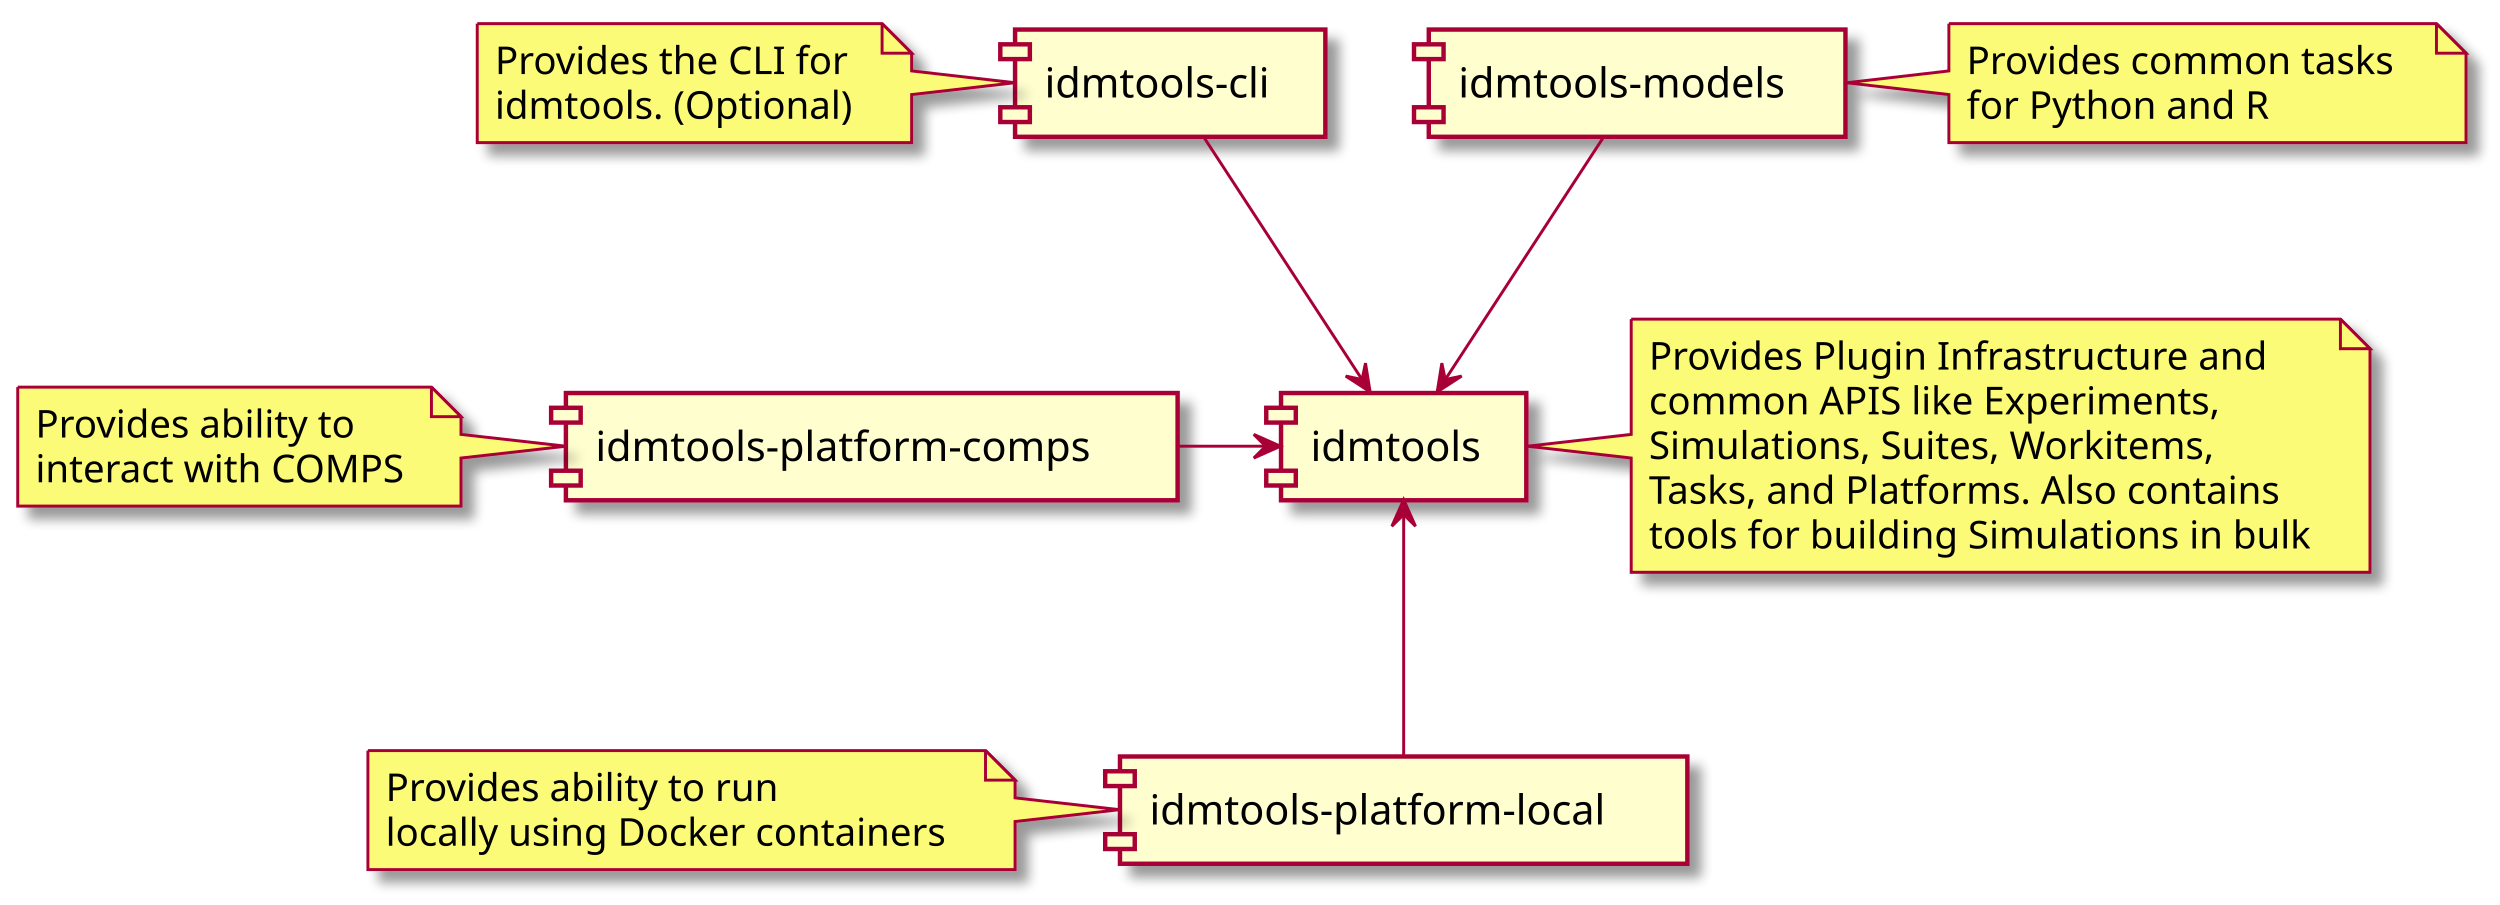
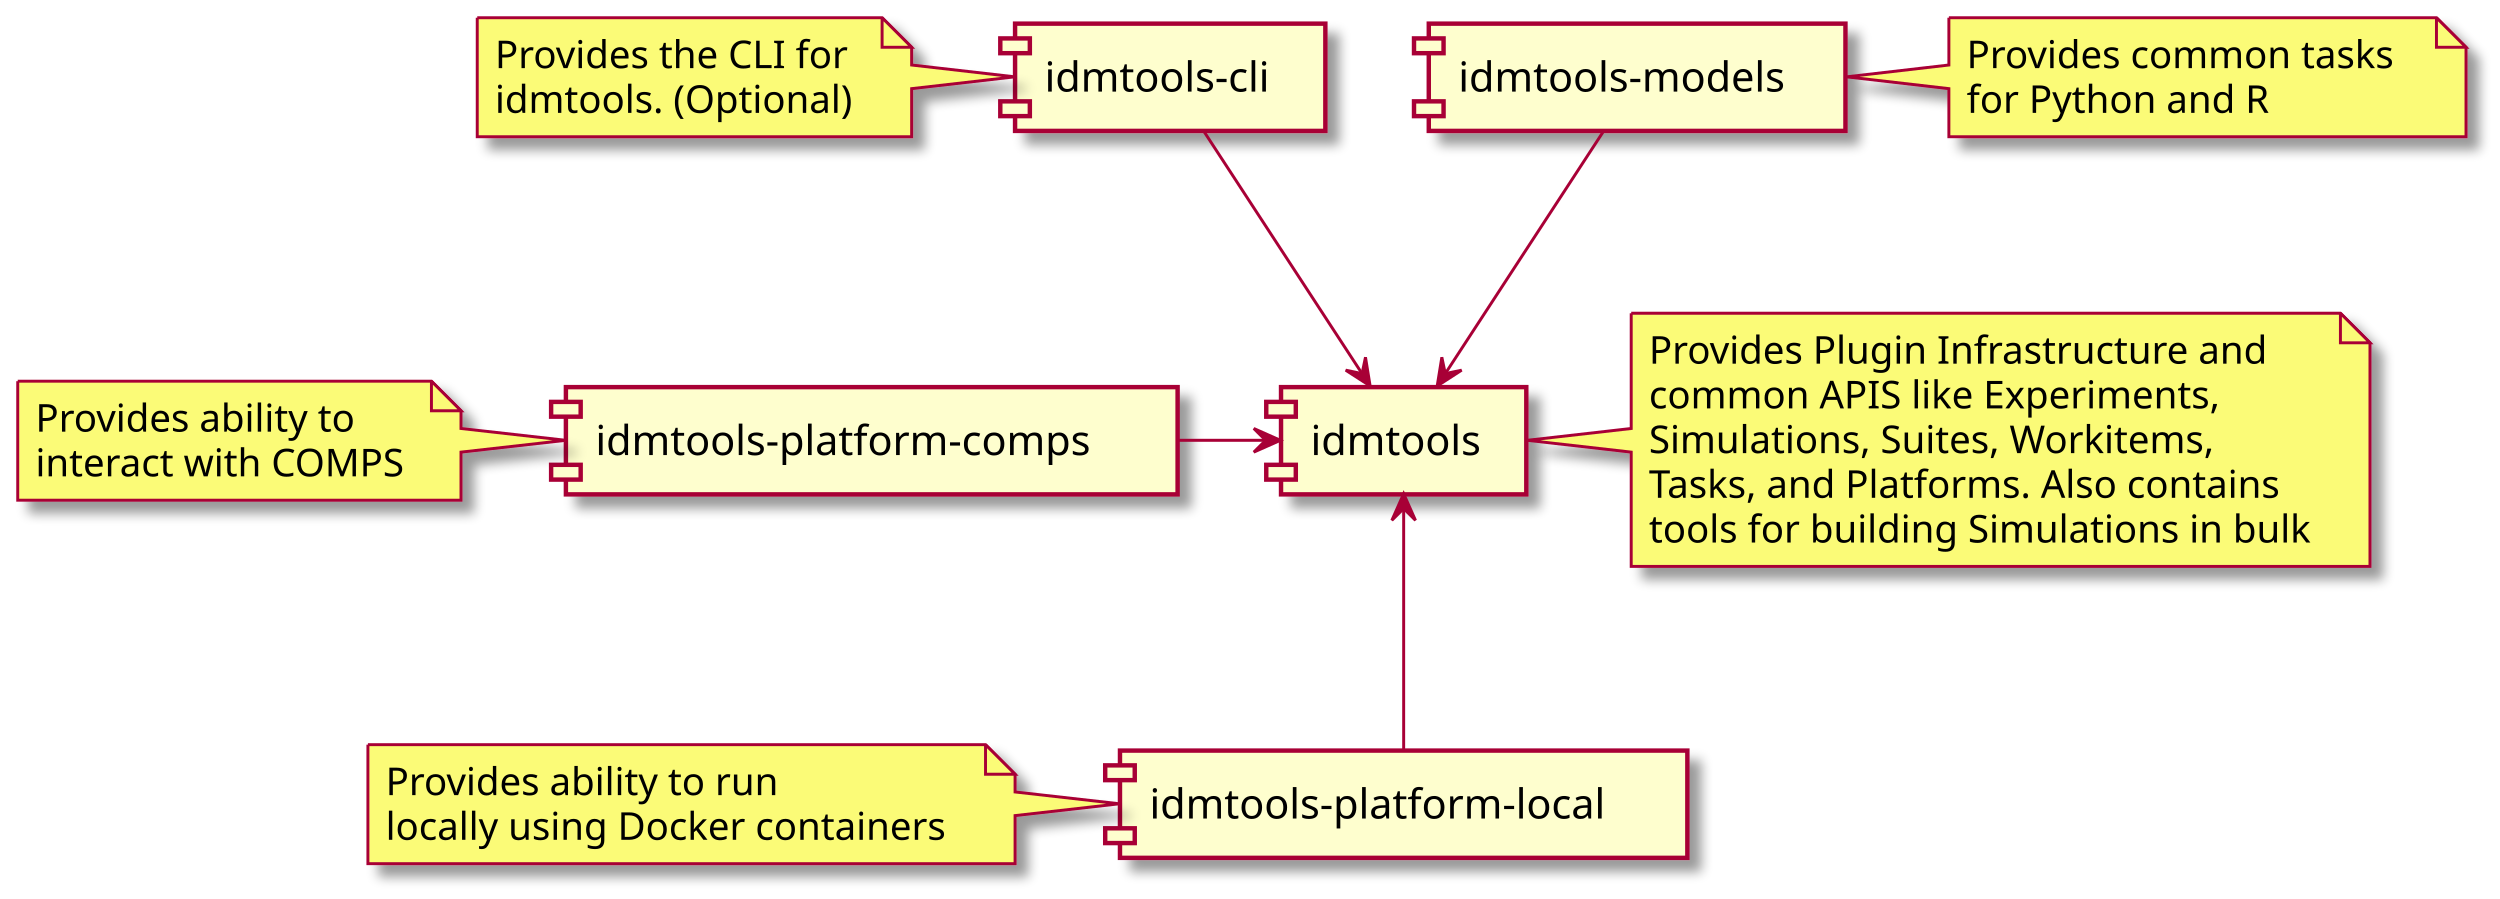
- <svg xmlns="http://www.w3.org/2000/svg" contentScriptType="application/ecmascript" contentStyleType="text/css" height="306px" preserveAspectRatio="none" style="width:846px;height:306px;" version="1.1" viewBox="0 0 846 306" width="846px" zoomAndPan="magnify">
+ <svg xmlns="http://www.w3.org/2000/svg" contentScriptType="application/ecmascript" contentStyleType="text/css" height="304px" preserveAspectRatio="none" style="width:846px;height:304px;" version="1.1" viewBox="0 0 846 304" width="846px" zoomAndPan="magnify">
  <defs>
    <filter height="300%" id="f1u86t6rhe9dj9" width="300%" x="-1" y="-1">
      <feGaussianBlur result="blurOut" stdDeviation="2.0" />
      <feColorMatrix in="blurOut" result="blurOut2" type="matrix" values="0 0 0 0 0 0 0 0 0 0 0 0 0 0 0 0 0 0 .4 0" />
      <feOffset dx="4.0" dy="4.0" in="blurOut2" result="blurOut3" />
      <feBlend in="SourceGraphic" in2="blurOut3" mode="normal" />
    </filter>
  </defs>
  <g>
-     <rect fill="#FEFECE" filter="url(#f1u86t6rhe9dj9)" height="36.297" style="stroke: #A80036; stroke-width: 1.5;" width="83" x="433.5" y="133" />
-     <rect fill="#FEFECE" height="5" style="stroke: #A80036; stroke-width: 1.5;" width="10" x="428.5" y="138" />
-     <rect fill="#FEFECE" height="5" style="stroke: #A80036; stroke-width: 1.5;" width="10" x="428.5" y="159.297" />
-     <text fill="#000000" font-family="sans-serif" font-size="14" lengthAdjust="spacingAndGlyphs" textLength="63" x="443.5" y="155.995">idmtools</text>
-     <path d="M552,108 L552,147 L516.82,151 L552,155 L552,193.664 A0,0 0 0 0 552,193.664 L802,193.664 A0,0 0 0 0 802,193.664 L802,118 L792,108 L552,108 A0,0 0 0 0 552,108 " fill="#FBFB77" filter="url(#f1u86t6rhe9dj9)" style="stroke: #A80036; stroke-width: 1.0;" />
-     <path d="M792,108 L792,118 L802,118 L792,108 " fill="#FBFB77" style="stroke: #A80036; stroke-width: 1.0;" />
-     <text fill="#000000" font-family="sans-serif" font-size="13" lengthAdjust="spacingAndGlyphs" textLength="216" x="558" y="125.067">Provides Plugin Infrastructure and</text>
-     <text fill="#000000" font-family="sans-serif" font-size="13" lengthAdjust="spacingAndGlyphs" textLength="203" x="558" y="140.2">common APIS like Experiments,</text>
-     <text fill="#000000" font-family="sans-serif" font-size="13" lengthAdjust="spacingAndGlyphs" textLength="202" x="558" y="155.333">Simulations, Suites, Workitems,</text>
-     <text fill="#000000" font-family="sans-serif" font-size="13" lengthAdjust="spacingAndGlyphs" textLength="228" x="558" y="170.465">Tasks, and Platforms. Also contains</text>
-     <text fill="#000000" font-family="sans-serif" font-size="13" lengthAdjust="spacingAndGlyphs" textLength="229" x="558" y="185.598">tools for building Simulations in bulk</text>
-     <rect fill="#FEFECE" filter="url(#f1u86t6rhe9dj9)" height="36.297" style="stroke: #A80036; stroke-width: 1.5;" width="105" x="343.5" y="10" />
-     <rect fill="#FEFECE" height="5" style="stroke: #A80036; stroke-width: 1.5;" width="10" x="338.5" y="15" />
-     <rect fill="#FEFECE" height="5" style="stroke: #A80036; stroke-width: 1.5;" width="10" x="338.5" y="36.297" />
-     <text fill="#000000" font-family="sans-serif" font-size="14" lengthAdjust="spacingAndGlyphs" textLength="85" x="353.5" y="32.995">idmtools-cli</text>
-     <path d="M161.5,8 L161.5,48.266 A0,0 0 0 0 161.5,48.266 L308.5,48.266 A0,0 0 0 0 308.5,48.266 L308.5,32 L343.413,28 L308.5,24 L308.5,18 L298.5,8 L161.5,8 A0,0 0 0 0 161.5,8 " fill="#FBFB77" filter="url(#f1u86t6rhe9dj9)" style="stroke: #A80036; stroke-width: 1.0;" />
-     <path d="M298.5,8 L298.5,18 L308.5,18 L298.5,8 " fill="#FBFB77" style="stroke: #A80036; stroke-width: 1.0;" />
-     <text fill="#000000" font-family="sans-serif" font-size="13" lengthAdjust="spacingAndGlyphs" textLength="125" x="167.5" y="25.067">Provides the CLI for</text>
-     <text fill="#000000" font-family="sans-serif" font-size="13" lengthAdjust="spacingAndGlyphs" textLength="126" x="167.5" y="40.2">idmtools. (Optional)</text>
-     <rect fill="#FEFECE" filter="url(#f1u86t6rhe9dj9)" height="36.297" style="stroke: #A80036; stroke-width: 1.5;" width="141" x="483.5" y="10" />
-     <rect fill="#FEFECE" height="5" style="stroke: #A80036; stroke-width: 1.5;" width="10" x="478.5" y="15" />
-     <rect fill="#FEFECE" height="5" style="stroke: #A80036; stroke-width: 1.5;" width="10" x="478.5" y="36.297" />
-     <text fill="#000000" font-family="sans-serif" font-size="14" lengthAdjust="spacingAndGlyphs" textLength="121" x="493.5" y="32.995">idmtools-models</text>
-     <path d="M659.5,8 L659.5,24 L624.867,28 L659.5,32 L659.5,48.266 A0,0 0 0 0 659.5,48.266 L834.5,48.266 A0,0 0 0 0 834.5,48.266 L834.5,18 L824.5,8 L659.5,8 A0,0 0 0 0 659.5,8 " fill="#FBFB77" filter="url(#f1u86t6rhe9dj9)" style="stroke: #A80036; stroke-width: 1.0;" />
-     <path d="M824.5,8 L824.5,18 L834.5,18 L824.5,8 " fill="#FBFB77" style="stroke: #A80036; stroke-width: 1.0;" />
-     <text fill="#000000" font-family="sans-serif" font-size="13" lengthAdjust="spacingAndGlyphs" textLength="154" x="665.5" y="25.067">Provides common tasks</text>
-     <text fill="#000000" font-family="sans-serif" font-size="13" lengthAdjust="spacingAndGlyphs" textLength="108" x="665.5" y="40.2">for Python and R</text>
-     <rect fill="#FEFECE" filter="url(#f1u86t6rhe9dj9)" height="36.297" style="stroke: #A80036; stroke-width: 1.5;" width="207" x="191.5" y="133" />
-     <rect fill="#FEFECE" height="5" style="stroke: #A80036; stroke-width: 1.5;" width="10" x="186.5" y="138" />
-     <rect fill="#FEFECE" height="5" style="stroke: #A80036; stroke-width: 1.5;" width="10" x="186.5" y="159.297" />
-     <text fill="#000000" font-family="sans-serif" font-size="14" lengthAdjust="spacingAndGlyphs" textLength="187" x="201.5" y="155.995">idmtools-platform-comps</text>
-     <path d="M6,131 L6,171.266 A0,0 0 0 0 6,171.266 L156,171.266 A0,0 0 0 0 156,171.266 L156,155 L191.468,151 L156,147 L156,141 L146,131 L6,131 A0,0 0 0 0 6,131 " fill="#FBFB77" filter="url(#f1u86t6rhe9dj9)" style="stroke: #A80036; stroke-width: 1.0;" />
-     <path d="M146,131 L146,141 L156,141 L146,131 " fill="#FBFB77" style="stroke: #A80036; stroke-width: 1.0;" />
-     <text fill="#000000" font-family="sans-serif" font-size="13" lengthAdjust="spacingAndGlyphs" textLength="114" x="12" y="148.067">Provides ability to</text>
-     <text fill="#000000" font-family="sans-serif" font-size="13" lengthAdjust="spacingAndGlyphs" textLength="129" x="12" y="163.2">interact with COMPS</text>
-     <rect fill="#FEFECE" filter="url(#f1u86t6rhe9dj9)" height="36.297" style="stroke: #A80036; stroke-width: 1.5;" width="192" x="379" y="256" />
-     <rect fill="#FEFECE" height="5" style="stroke: #A80036; stroke-width: 1.5;" width="10" x="374" y="261" />
-     <rect fill="#FEFECE" height="5" style="stroke: #A80036; stroke-width: 1.5;" width="10" x="374" y="282.297" />
-     <text fill="#000000" font-family="sans-serif" font-size="14" lengthAdjust="spacingAndGlyphs" textLength="172" x="389" y="278.995">idmtools-platform-local</text>
-     <path d="M124.5,254 L124.5,294.266 A0,0 0 0 0 124.5,294.266 L343.5,294.266 A0,0 0 0 0 343.5,294.266 L343.5,278 L378.814,274 L343.5,270 L343.5,264 L333.5,254 L124.5,254 A0,0 0 0 0 124.5,254 " fill="#FBFB77" filter="url(#f1u86t6rhe9dj9)" style="stroke: #A80036; stroke-width: 1.0;" />
-     <path d="M333.5,254 L333.5,264 L343.5,264 L333.5,254 " fill="#FBFB77" style="stroke: #A80036; stroke-width: 1.0;" />
-     <text fill="#000000" font-family="sans-serif" font-size="13" lengthAdjust="spacingAndGlyphs" textLength="139" x="130.5" y="271.067">Provides ability to run</text>
-     <text fill="#000000" font-family="sans-serif" font-size="13" lengthAdjust="spacingAndGlyphs" textLength="198" x="130.5" y="286.2">locally using Docker containers</text>
-     <path d="M407.151,46.08 C421.245,67.667 445.517,104.842 460.888,128.385 " fill="none" id="idmtools-cli-&gt;idmtools" style="stroke: #A80036; stroke-width: 1.0;" />
-     <polygon fill="#A80036" points="463.65,132.615,462.081,122.892,460.917,128.428,455.381,127.264,463.65,132.615" style="stroke: #A80036; stroke-width: 1.0;" />
-     <path d="M542.849,46.08 C528.755,67.667 504.483,104.842 489.112,128.385 " fill="none" id="idmtools-models-&gt;idmtools" style="stroke: #A80036; stroke-width: 1.0;" />
-     <polygon fill="#A80036" points="486.35,132.615,494.619,127.264,489.083,128.428,487.919,122.892,486.35,132.615" style="stroke: #A80036; stroke-width: 1.0;" />
-     <path d="M398.711,151 C408.523,151 418.336,151 428.148,151 " fill="none" id="idmtools-platform-comps-&gt;idmtools" style="stroke: #A80036; stroke-width: 1.0;" />
-     <polygon fill="#A80036" points="433.279,151,424.279,147,428.279,151,424.279,155,433.279,151" style="stroke: #A80036; stroke-width: 1.0;" />
-     <path d="M475,174.165 C475,197.622 475,234.153 475,255.615 " fill="none" id="idmtools&lt;-idmtools-platform-local" style="stroke: #A80036; stroke-width: 1.0;" />
-     <polygon fill="#A80036" points="475,169.08,471,178.08,475,174.08,479,178.08,475,169.08" style="stroke: #A80036; stroke-width: 1.0;" />
+     <rect fill="#FEFECE" filter="url(#f1u86t6rhe9dj9)" height="36.297" style="stroke: #A80036; stroke-width: 1.5;" width="83" x="433.5" y="131" />
+     <rect fill="#FEFECE" height="5" style="stroke: #A80036; stroke-width: 1.5;" width="10" x="428.5" y="136" />
+     <rect fill="#FEFECE" height="5" style="stroke: #A80036; stroke-width: 1.5;" width="10" x="428.5" y="157.297" />
+     <text fill="#000000" font-family="sans-serif" font-size="14" lengthAdjust="spacingAndGlyphs" textLength="63" x="443.5" y="153.995">idmtools</text>
+     <path d="M552,106 L552,145 L516.82,149 L552,153 L552,191.664 A0,0 0 0 0 552,191.664 L802,191.664 A0,0 0 0 0 802,191.664 L802,116 L792,106 L552,106 A0,0 0 0 0 552,106 " fill="#FBFB77" filter="url(#f1u86t6rhe9dj9)" style="stroke: #A80036; stroke-width: 1.0;" />
+     <path d="M792,106 L792,116 L802,116 L792,106 " fill="#FBFB77" style="stroke: #A80036; stroke-width: 1.0;" />
+     <text fill="#000000" font-family="sans-serif" font-size="13" lengthAdjust="spacingAndGlyphs" textLength="216" x="558" y="123.067">Provides Plugin Infrastructure and</text>
+     <text fill="#000000" font-family="sans-serif" font-size="13" lengthAdjust="spacingAndGlyphs" textLength="203" x="558" y="138.2">common APIS like Experiments,</text>
+     <text fill="#000000" font-family="sans-serif" font-size="13" lengthAdjust="spacingAndGlyphs" textLength="202" x="558" y="153.333">Simulations, Suites, Workitems,</text>
+     <text fill="#000000" font-family="sans-serif" font-size="13" lengthAdjust="spacingAndGlyphs" textLength="228" x="558" y="168.465">Tasks, and Platforms. Also contains</text>
+     <text fill="#000000" font-family="sans-serif" font-size="13" lengthAdjust="spacingAndGlyphs" textLength="229" x="558" y="183.598">tools for building Simulations in bulk</text>
+     <rect fill="#FEFECE" filter="url(#f1u86t6rhe9dj9)" height="36.297" style="stroke: #A80036; stroke-width: 1.5;" width="105" x="343.5" y="8" />
+     <rect fill="#FEFECE" height="5" style="stroke: #A80036; stroke-width: 1.5;" width="10" x="338.5" y="13" />
+     <rect fill="#FEFECE" height="5" style="stroke: #A80036; stroke-width: 1.5;" width="10" x="338.5" y="34.297" />
+     <text fill="#000000" font-family="sans-serif" font-size="14" lengthAdjust="spacingAndGlyphs" textLength="85" x="353.5" y="30.995">idmtools-cli</text>
+     <path d="M161.5,6 L161.5,46.266 A0,0 0 0 0 161.5,46.266 L308.5,46.266 A0,0 0 0 0 308.5,46.266 L308.5,30 L343.413,26 L308.5,22 L308.5,16 L298.5,6 L161.5,6 A0,0 0 0 0 161.5,6 " fill="#FBFB77" filter="url(#f1u86t6rhe9dj9)" style="stroke: #A80036; stroke-width: 1.0;" />
+     <path d="M298.5,6 L298.5,16 L308.5,16 L298.5,6 " fill="#FBFB77" style="stroke: #A80036; stroke-width: 1.0;" />
+     <text fill="#000000" font-family="sans-serif" font-size="13" lengthAdjust="spacingAndGlyphs" textLength="125" x="167.5" y="23.067">Provides the CLI for</text>
+     <text fill="#000000" font-family="sans-serif" font-size="13" lengthAdjust="spacingAndGlyphs" textLength="126" x="167.5" y="38.2">idmtools. (Optional)</text>
+     <rect fill="#FEFECE" filter="url(#f1u86t6rhe9dj9)" height="36.297" style="stroke: #A80036; stroke-width: 1.5;" width="141" x="483.5" y="8" />
+     <rect fill="#FEFECE" height="5" style="stroke: #A80036; stroke-width: 1.5;" width="10" x="478.5" y="13" />
+     <rect fill="#FEFECE" height="5" style="stroke: #A80036; stroke-width: 1.5;" width="10" x="478.5" y="34.297" />
+     <text fill="#000000" font-family="sans-serif" font-size="14" lengthAdjust="spacingAndGlyphs" textLength="121" x="493.5" y="30.995">idmtools-models</text>
+     <path d="M659.5,6 L659.5,22 L624.867,26 L659.5,30 L659.5,46.266 A0,0 0 0 0 659.5,46.266 L834.5,46.266 A0,0 0 0 0 834.5,46.266 L834.5,16 L824.5,6 L659.5,6 A0,0 0 0 0 659.5,6 " fill="#FBFB77" filter="url(#f1u86t6rhe9dj9)" style="stroke: #A80036; stroke-width: 1.0;" />
+     <path d="M824.5,6 L824.5,16 L834.5,16 L824.5,6 " fill="#FBFB77" style="stroke: #A80036; stroke-width: 1.0;" />
+     <text fill="#000000" font-family="sans-serif" font-size="13" lengthAdjust="spacingAndGlyphs" textLength="154" x="665.5" y="23.067">Provides common tasks</text>
+     <text fill="#000000" font-family="sans-serif" font-size="13" lengthAdjust="spacingAndGlyphs" textLength="108" x="665.5" y="38.2">for Python and R</text>
+     <rect fill="#FEFECE" filter="url(#f1u86t6rhe9dj9)" height="36.297" style="stroke: #A80036; stroke-width: 1.5;" width="207" x="191.5" y="131" />
+     <rect fill="#FEFECE" height="5" style="stroke: #A80036; stroke-width: 1.5;" width="10" x="186.5" y="136" />
+     <rect fill="#FEFECE" height="5" style="stroke: #A80036; stroke-width: 1.5;" width="10" x="186.5" y="157.297" />
+     <text fill="#000000" font-family="sans-serif" font-size="14" lengthAdjust="spacingAndGlyphs" textLength="187" x="201.5" y="153.995">idmtools-platform-comps</text>
+     <path d="M6,129 L6,169.266 A0,0 0 0 0 6,169.266 L156,169.266 A0,0 0 0 0 156,169.266 L156,153 L191.468,149 L156,145 L156,139 L146,129 L6,129 A0,0 0 0 0 6,129 " fill="#FBFB77" filter="url(#f1u86t6rhe9dj9)" style="stroke: #A80036; stroke-width: 1.0;" />
+     <path d="M146,129 L146,139 L156,139 L146,129 " fill="#FBFB77" style="stroke: #A80036; stroke-width: 1.0;" />
+     <text fill="#000000" font-family="sans-serif" font-size="13" lengthAdjust="spacingAndGlyphs" textLength="114" x="12" y="146.067">Provides ability to</text>
+     <text fill="#000000" font-family="sans-serif" font-size="13" lengthAdjust="spacingAndGlyphs" textLength="129" x="12" y="161.2">interact with COMPS</text>
+     <rect fill="#FEFECE" filter="url(#f1u86t6rhe9dj9)" height="36.297" style="stroke: #A80036; stroke-width: 1.5;" width="192" x="379" y="254" />
+     <rect fill="#FEFECE" height="5" style="stroke: #A80036; stroke-width: 1.5;" width="10" x="374" y="259" />
+     <rect fill="#FEFECE" height="5" style="stroke: #A80036; stroke-width: 1.5;" width="10" x="374" y="280.297" />
+     <text fill="#000000" font-family="sans-serif" font-size="14" lengthAdjust="spacingAndGlyphs" textLength="172" x="389" y="276.995">idmtools-platform-local</text>
+     <path d="M124.5,252 L124.5,292.266 A0,0 0 0 0 124.5,292.266 L343.5,292.266 A0,0 0 0 0 343.5,292.266 L343.5,276 L378.814,272 L343.5,268 L343.5,262 L333.5,252 L124.5,252 A0,0 0 0 0 124.5,252 " fill="#FBFB77" filter="url(#f1u86t6rhe9dj9)" style="stroke: #A80036; stroke-width: 1.0;" />
+     <path d="M333.5,252 L333.5,262 L343.5,262 L333.5,252 " fill="#FBFB77" style="stroke: #A80036; stroke-width: 1.0;" />
+     <text fill="#000000" font-family="sans-serif" font-size="13" lengthAdjust="spacingAndGlyphs" textLength="139" x="130.5" y="269.067">Provides ability to run</text>
+     <text fill="#000000" font-family="sans-serif" font-size="13" lengthAdjust="spacingAndGlyphs" textLength="198" x="130.5" y="284.2">locally using Docker containers</text>
+     <path d="M407.151,44.08 C421.245,65.667 445.517,102.842 460.888,126.385 " fill="none" id="idmtools-cli-&gt;idmtools" style="stroke: #A80036; stroke-width: 1.0;" />
+     <polygon fill="#A80036" points="463.65,130.615,462.081,120.892,460.917,126.428,455.381,125.264,463.65,130.615" style="stroke: #A80036; stroke-width: 1.0;" />
+     <path d="M542.849,44.08 C528.755,65.667 504.483,102.842 489.112,126.385 " fill="none" id="idmtools-models-&gt;idmtools" style="stroke: #A80036; stroke-width: 1.0;" />
+     <polygon fill="#A80036" points="486.35,130.615,494.619,125.264,489.083,126.428,487.919,120.892,486.35,130.615" style="stroke: #A80036; stroke-width: 1.0;" />
+     <path d="M398.711,149 C408.523,149 418.336,149 428.148,149 " fill="none" id="idmtools-platform-comps-&gt;idmtools" style="stroke: #A80036; stroke-width: 1.0;" />
+     <polygon fill="#A80036" points="433.279,149,424.279,145,428.279,149,424.279,153,433.279,149" style="stroke: #A80036; stroke-width: 1.0;" />
+     <path d="M475,172.165 C475,195.622 475,232.153 475,253.615 " fill="none" id="idmtools&lt;-idmtools-platform-local" style="stroke: #A80036; stroke-width: 1.0;" />
+     <polygon fill="#A80036" points="475,167.08,471,176.08,475,172.08,479,176.08,475,167.08" style="stroke: #A80036; stroke-width: 1.0;" />
  </g>
</svg>
